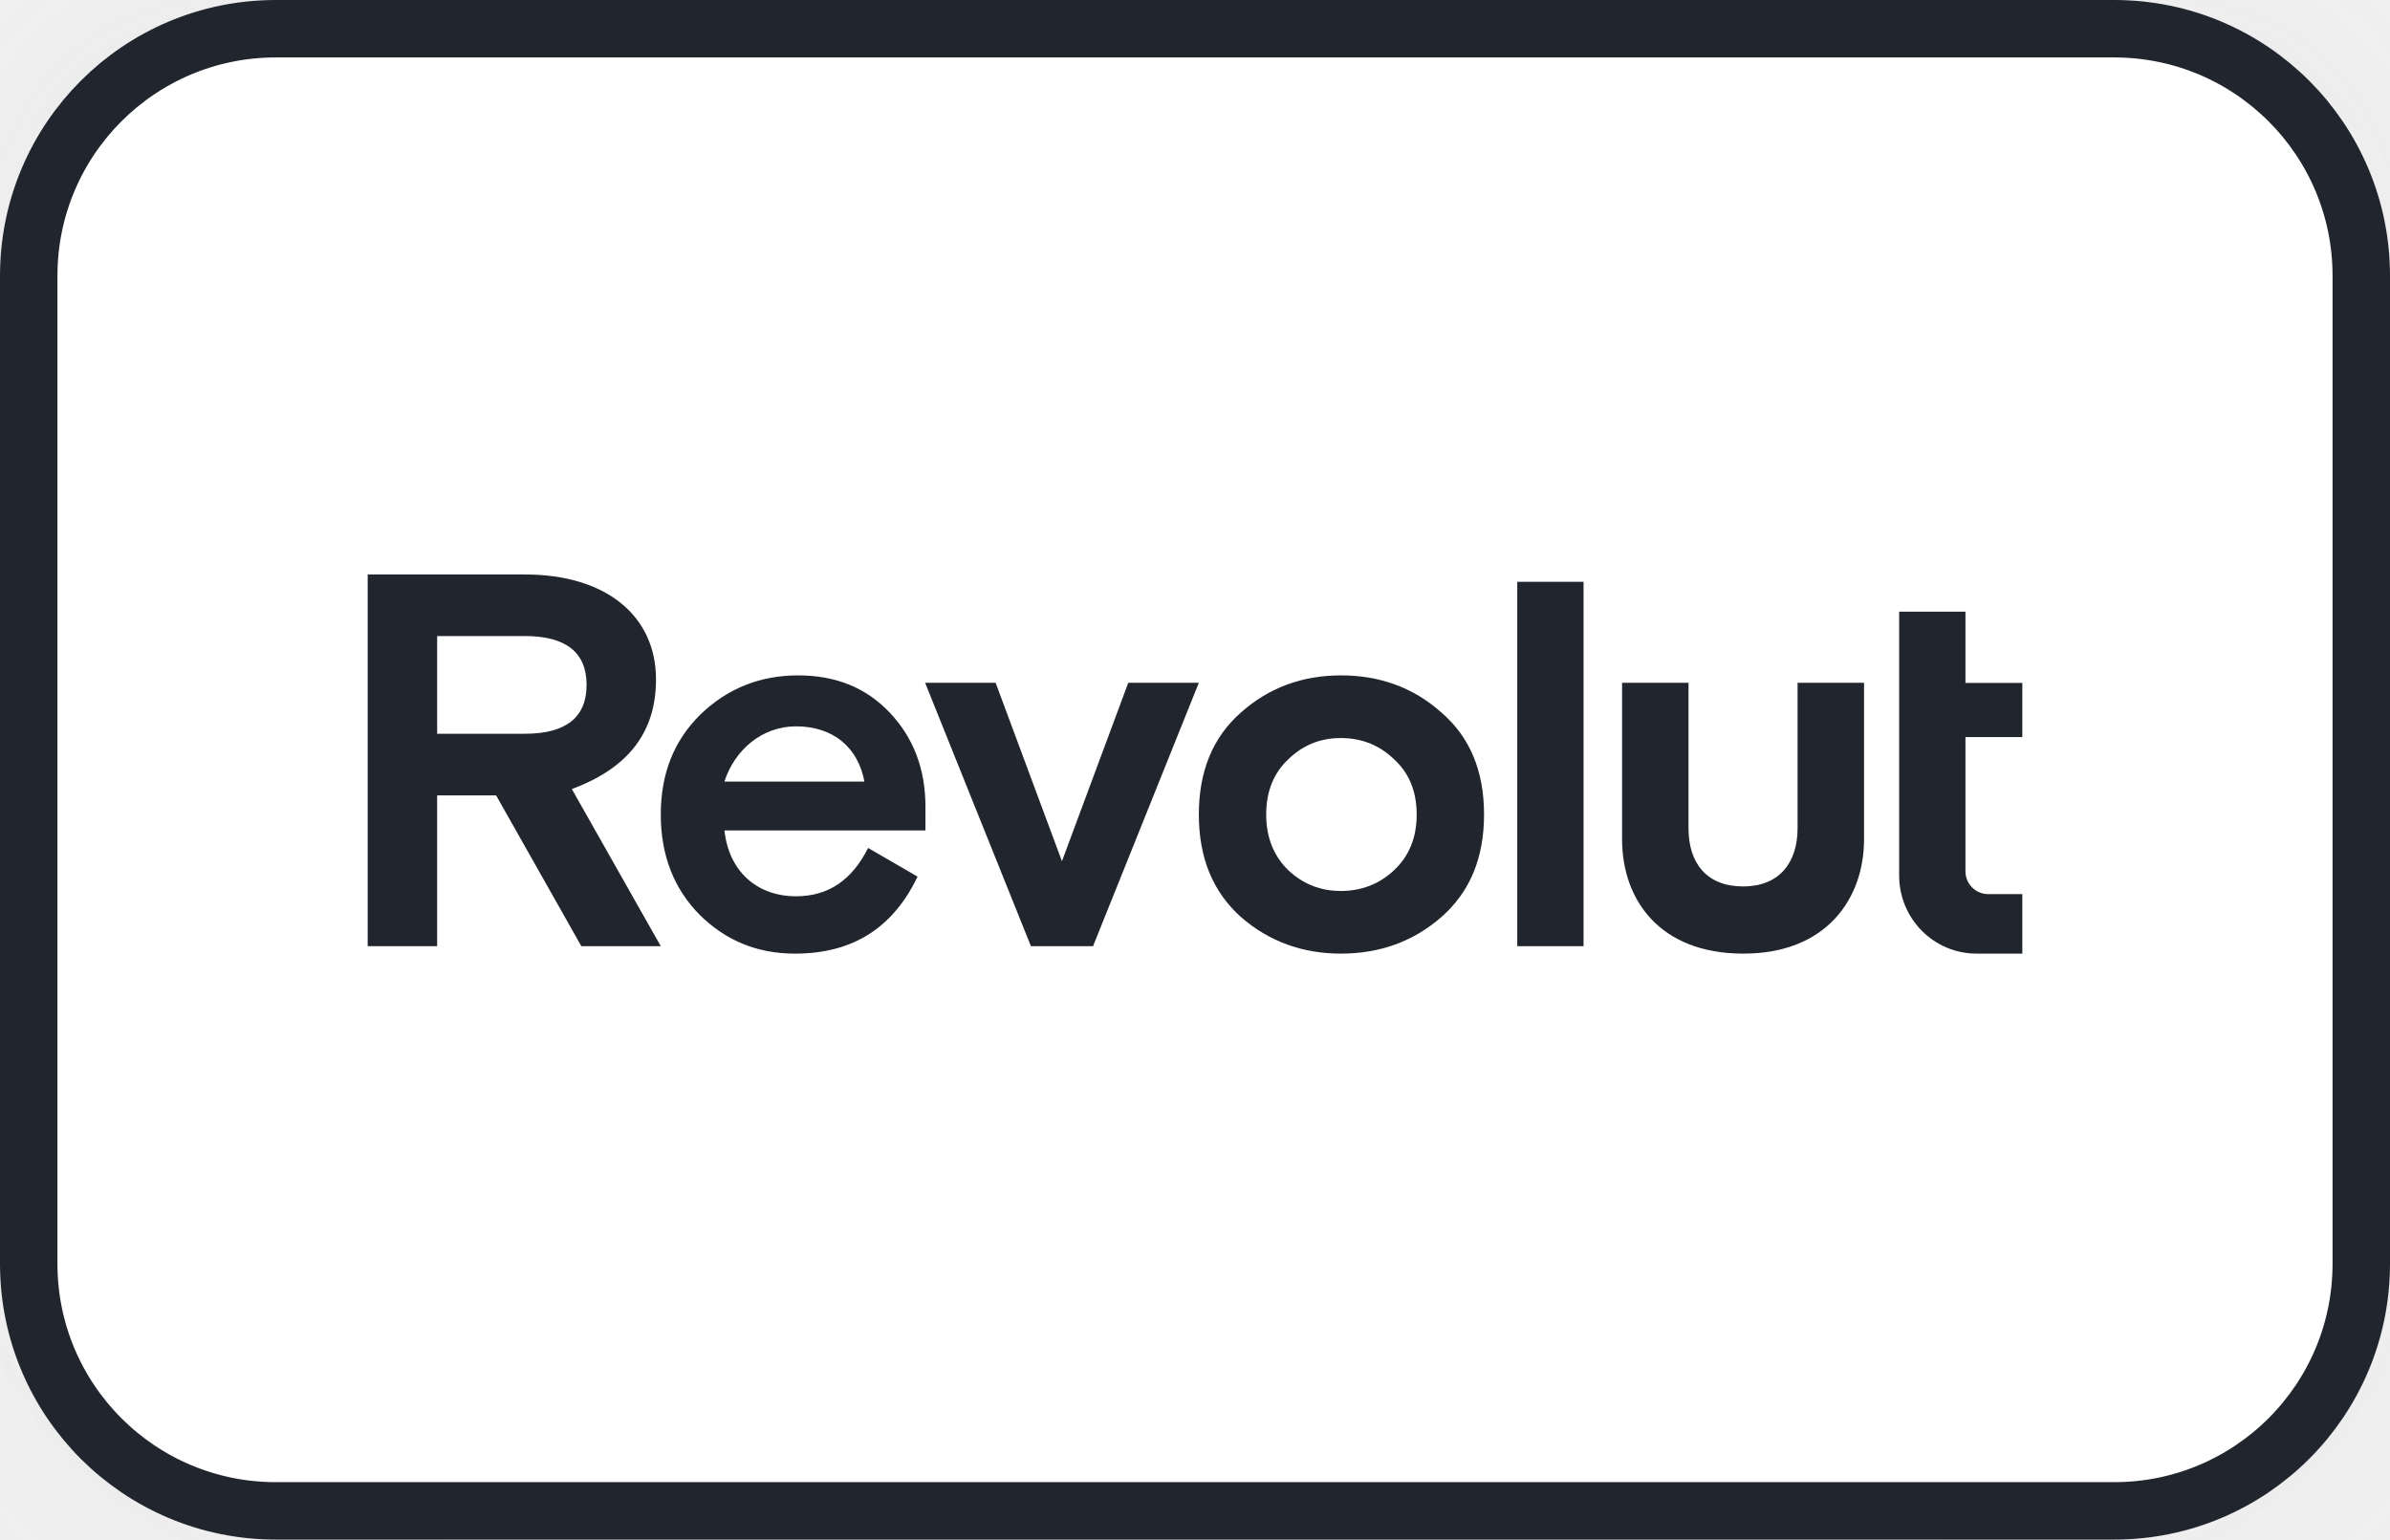
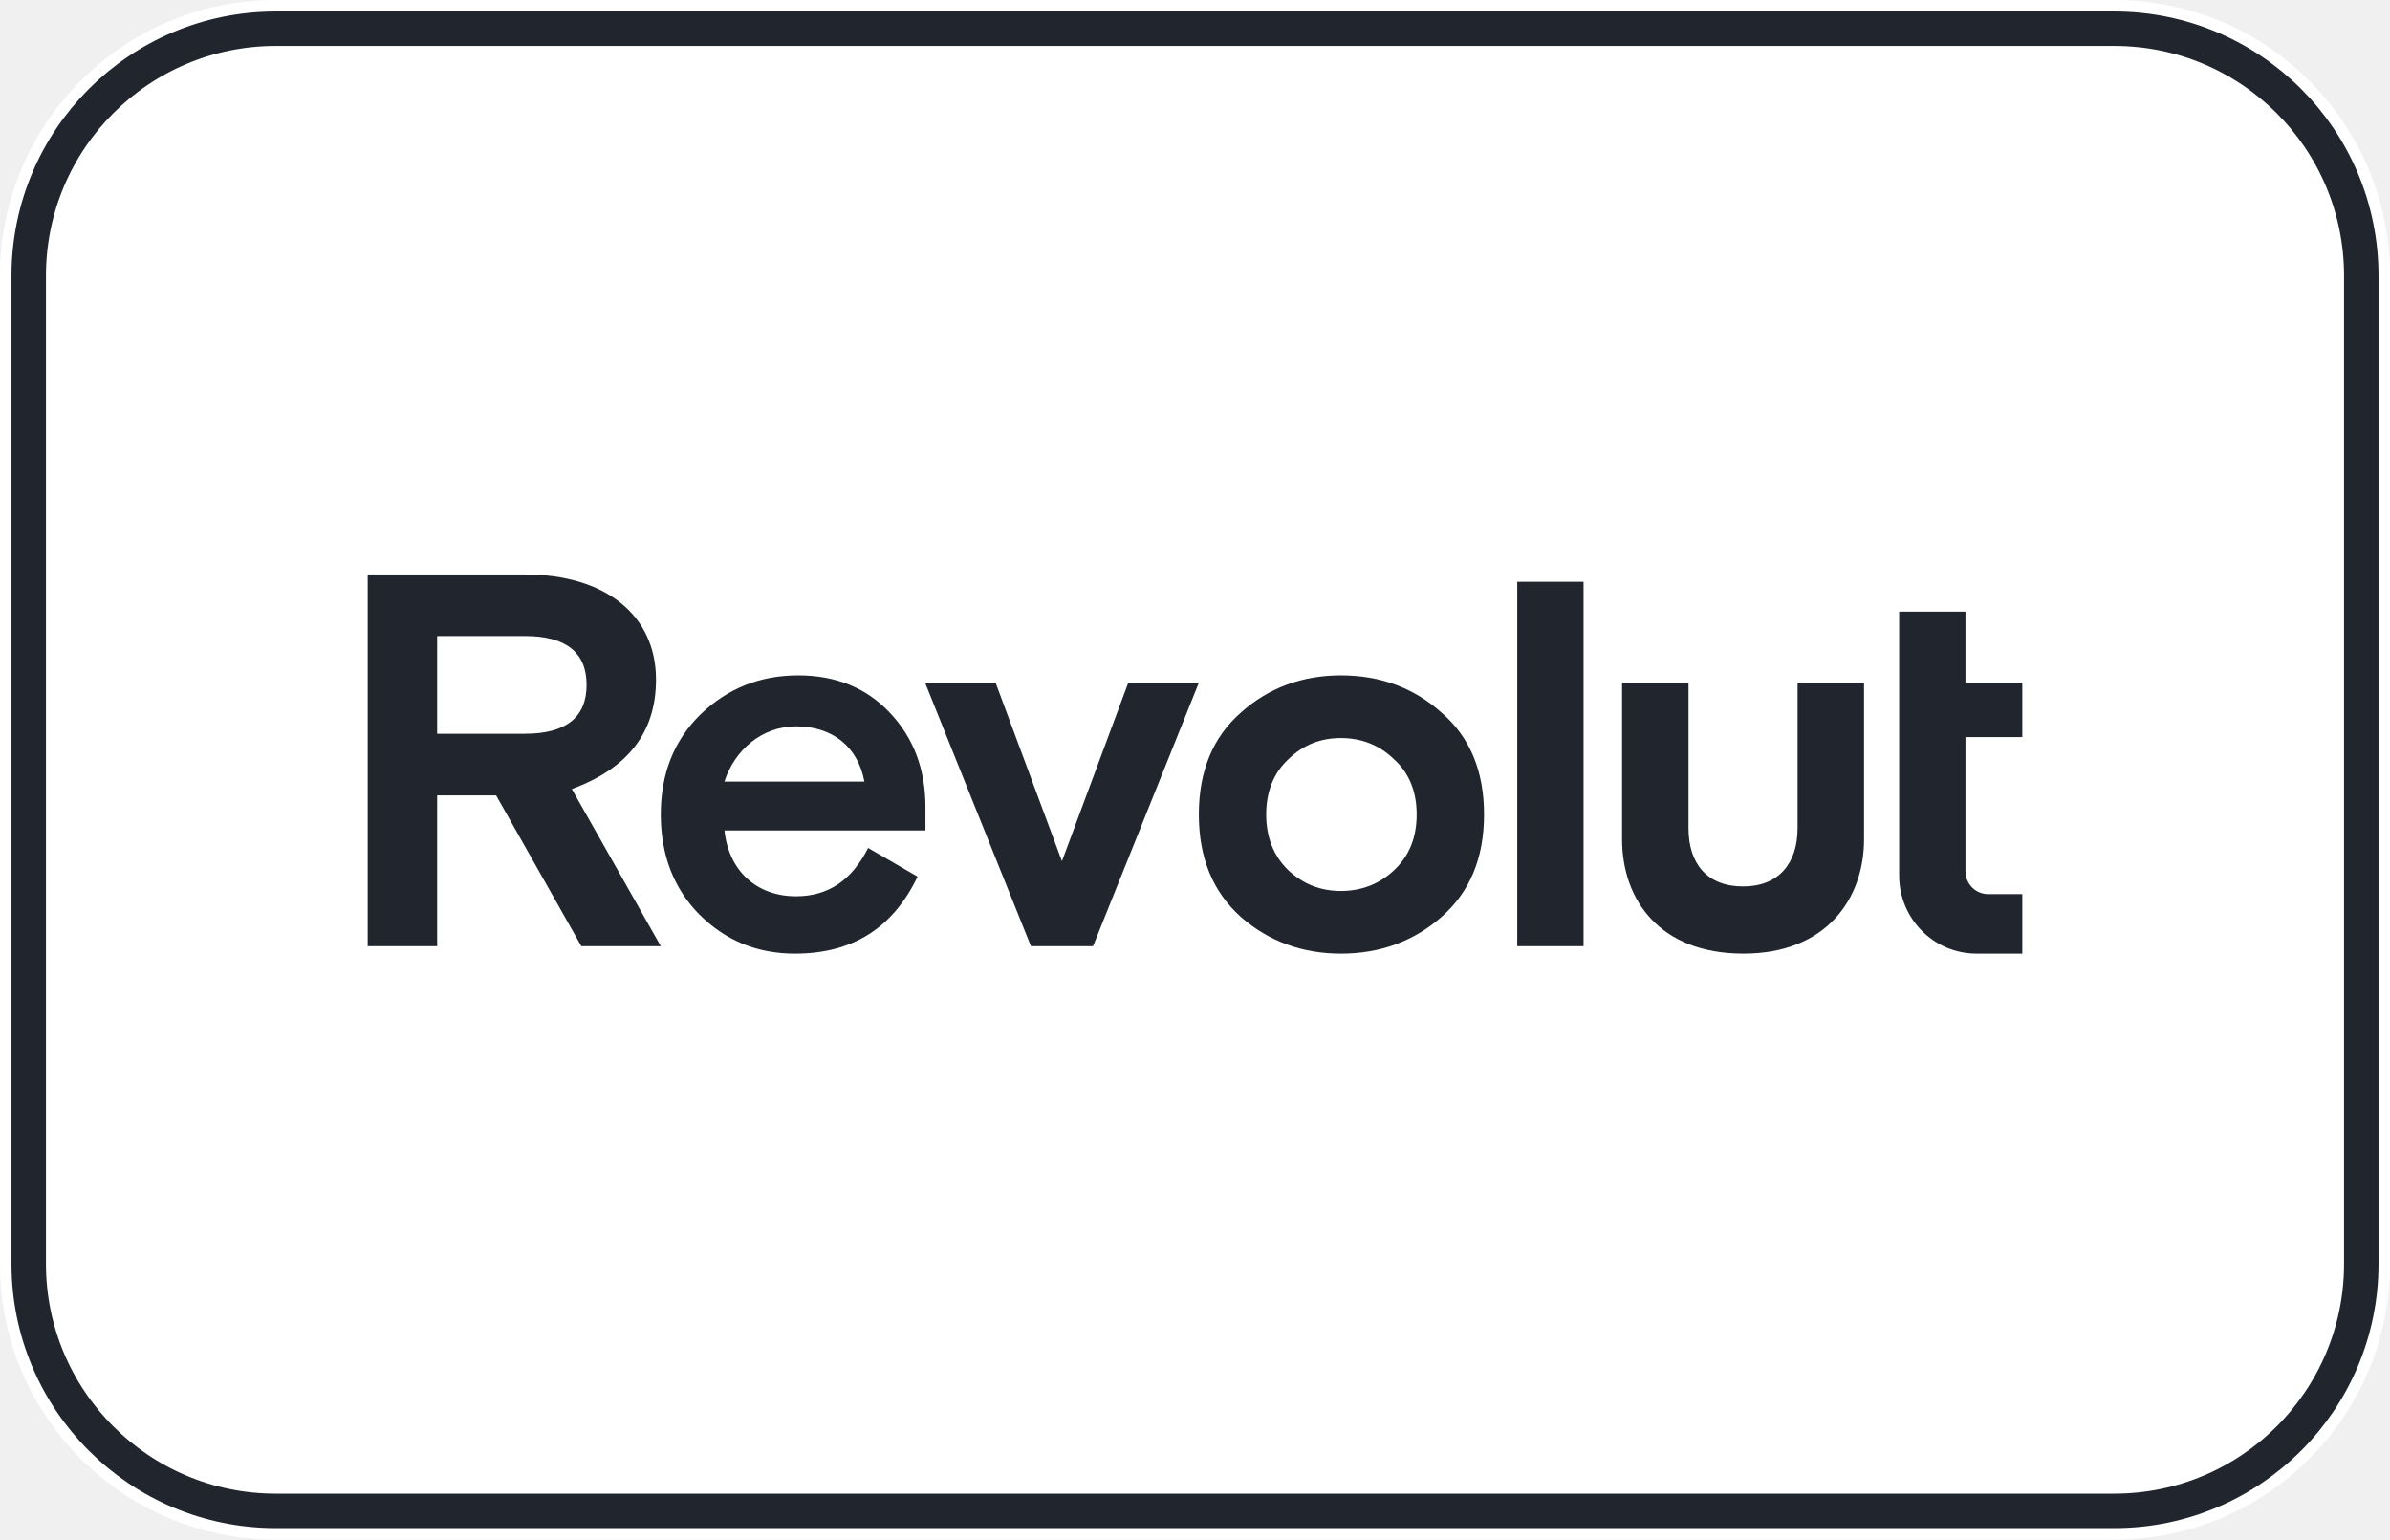
- <svg xmlns="http://www.w3.org/2000/svg" width="208" height="134" viewBox="40 20 208 134" fill="none">
-   <g filter="url(#filter0_dd_4303_2846)">
+ <svg xmlns="http://www.w3.org/2000/svg" width="208" height="134" viewBox="0 0 208 134" fill="none">
+   <g transform="translate(-40, -20)">
    <rect x="40" y="20" width="208" height="134" rx="24" fill="white" />
-     <rect x="42.5" y="22.5" width="203" height="129" rx="21.5" stroke="#21262E" stroke-width="5" />
+     <rect x="42.5" y="22.5" width="203" height="129" rx="21.5" stroke="#21262E" stroke-width="3" />
    <path d="M165.447 82.017C163.019 79.844 160.088 78.782 156.699 78.782C153.357 78.782 150.425 79.846 147.996 82.017C145.568 84.142 144.334 87.101 144.334 90.891C144.334 94.681 145.568 97.638 147.996 99.811C150.424 101.936 153.357 103 156.699 103C160.088 103 163.019 101.936 165.447 99.811C167.922 97.638 169.156 94.681 169.156 90.891C169.156 87.101 167.92 84.142 165.447 82.017ZM152.121 95.743C150.84 94.496 150.196 92.877 150.196 90.891C150.196 88.903 150.835 87.286 152.121 86.085C153.402 84.838 154.915 84.237 156.697 84.237C158.481 84.237 160.039 84.838 161.322 86.085C162.647 87.286 163.292 88.903 163.292 90.891C163.292 92.879 162.652 94.496 161.322 95.743C160.041 96.945 158.482 97.546 156.697 97.546C154.915 97.546 153.405 96.945 152.121 95.743Z" fill="#21262E" />
    <path d="M177.816 102.351V70.637H172.045V102.351H177.816Z" fill="#21262E" />
    <path d="M196.442 79.428V92.082C196.442 95.131 194.809 97.152 191.699 97.152C188.539 97.152 186.949 95.133 186.949 92.082V79.428H181.168V93.053C181.168 98.331 184.465 102.998 191.699 102.998H191.744C198.934 102.998 202.226 98.228 202.226 93.053V79.428H196.442Z" fill="#21262E" />
    <path d="M138.191 79.428L132.42 94.956L126.65 79.428H120.513L129.721 102.351H135.127L144.333 79.428H138.191Z" fill="#21262E" />
    <path d="M120.542 90.243C120.542 86.916 119.49 84.189 117.428 82.017C115.367 79.844 112.714 78.782 109.461 78.782C106.119 78.782 103.278 79.938 100.941 82.202C98.65 84.467 97.507 87.332 97.507 90.891C97.507 94.451 98.652 97.362 100.897 99.626C103.188 101.891 105.936 103 109.187 103C114.181 103 117.707 100.782 119.855 96.298L115.552 93.803C114.134 96.621 112.071 98.008 109.278 98.008C105.844 98.008 103.416 95.79 103.05 92.278H120.541V90.243H120.542ZM109.275 83.218C112.526 83.218 114.681 85.066 115.228 88.025H103.046C103.919 85.299 106.297 83.218 109.275 83.218Z" fill="#21262E" />
    <path d="M97.508 102.352L89.766 88.673C94.663 86.87 97.092 83.728 97.092 79.152C97.097 73.559 92.697 70 85.691 70H72V102.352H78.045V89.226H83.176L90.594 102.352H97.508ZM85.691 75.36C89.263 75.36 91.05 76.792 91.05 79.611C91.05 82.43 89.261 83.862 85.691 83.862H78.045V75.36H85.691Z" fill="#21262E" />
    <path d="M212.008 102.998C208.294 102.998 205.282 99.957 205.282 96.204V73.235H211.052V79.437H216V84.151H211.052V95.83C211.052 96.93 211.935 97.821 213.027 97.821H216V102.998H212.008Z" fill="#21262E" />
  </g>
-   <defs>
-     <filter id="filter0_dd_4303_2846" x="0" y="0" width="288" height="214" filterUnits="userSpaceOnUse" color-interpolation-filters="sRGB">
-       <feFlood flood-opacity="0" result="BackgroundImageFix" />
-       <feColorMatrix in="SourceAlpha" type="matrix" values="0 0 0 0 0 0 0 0 0 0 0 0 0 0 0 0 0 0 127 0" result="hardAlpha" />
-       <feOffset dy="2" />
-       <feGaussianBlur stdDeviation="10" />
-       <feColorMatrix type="matrix" values="0 0 0 0 0.718 0 0 0 0 0.718 0 0 0 0 0.718 0 0 0 0.08 0" />
-       <feBlend mode="normal" in2="BackgroundImageFix" result="effect1_dropShadow_4303_2846" />
-       <feColorMatrix in="SourceAlpha" type="matrix" values="0 0 0 0 0 0 0 0 0 0 0 0 0 0 0 0 0 0 127 0" result="hardAlpha" />
-       <feOffset dy="20" />
-       <feGaussianBlur stdDeviation="20" />
-       <feColorMatrix type="matrix" values="0 0 0 0 0.718 0 0 0 0 0.718 0 0 0 0 0.718 0 0 0 0.08 0" />
-       <feBlend mode="normal" in2="effect1_dropShadow_4303_2846" result="effect2_dropShadow_4303_2846" />
-       <feBlend mode="normal" in="SourceGraphic" in2="effect2_dropShadow_4303_2846" result="shape" />
-     </filter>
-   </defs>
</svg>
